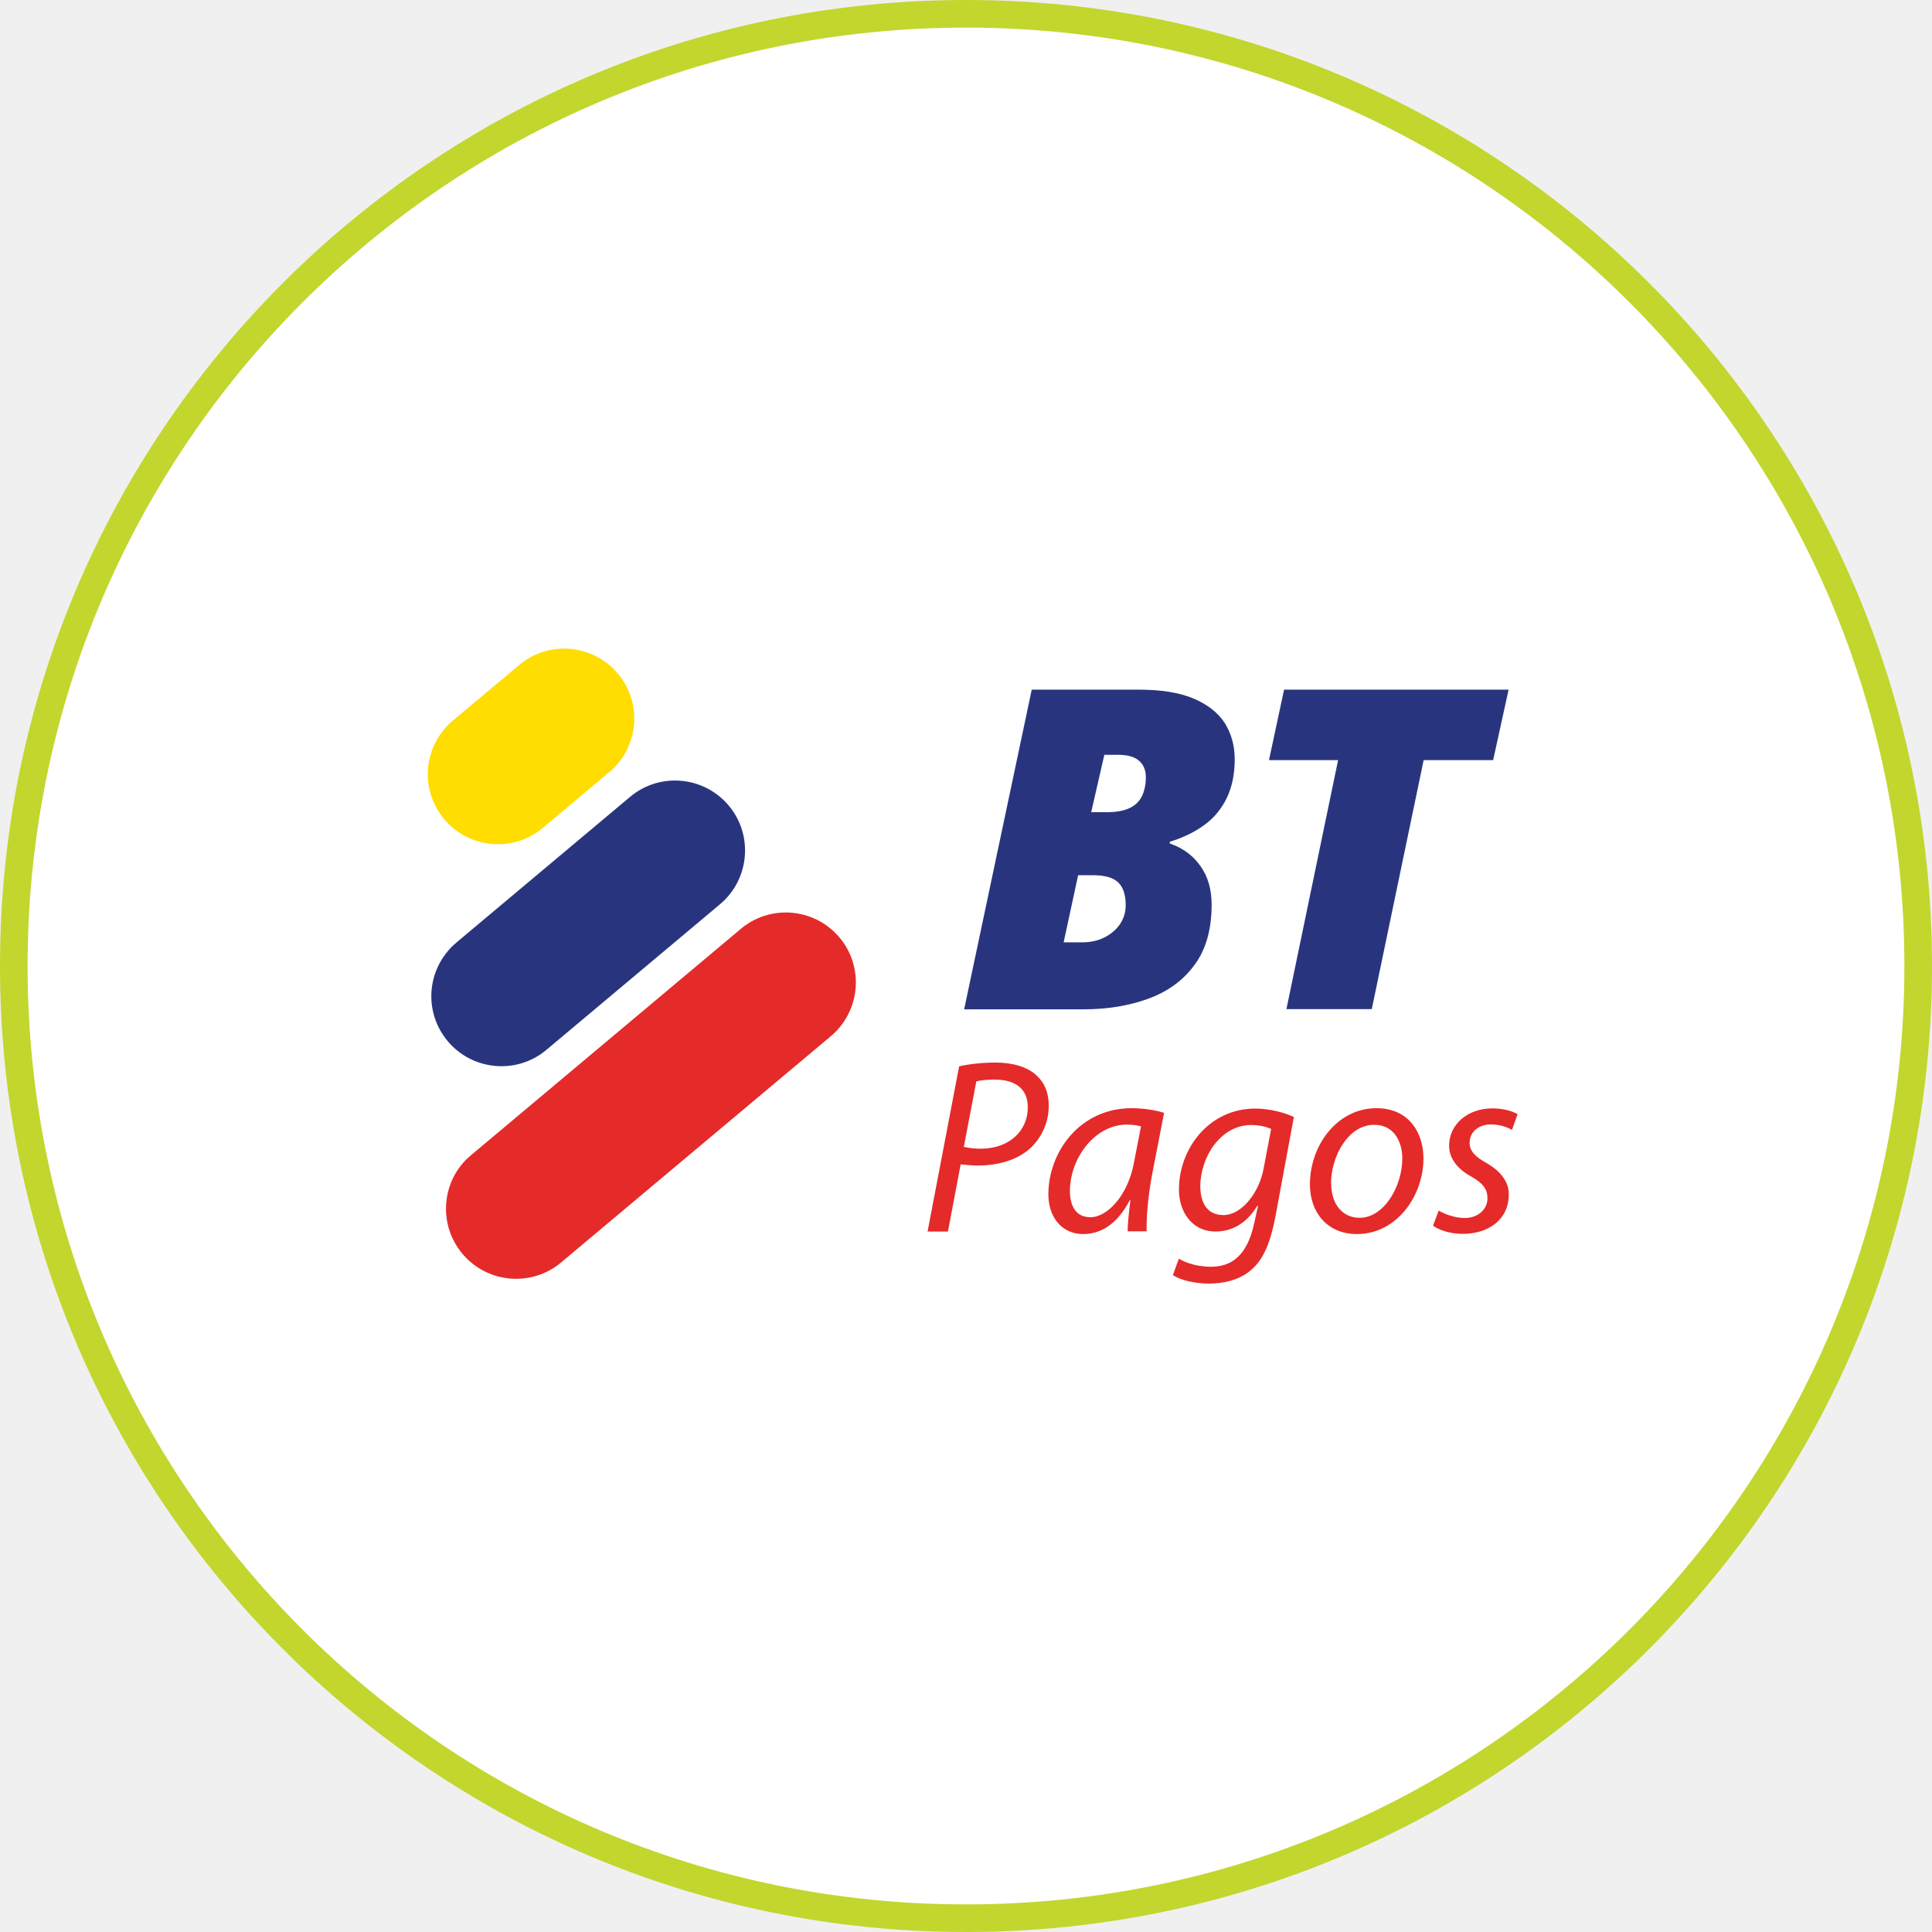
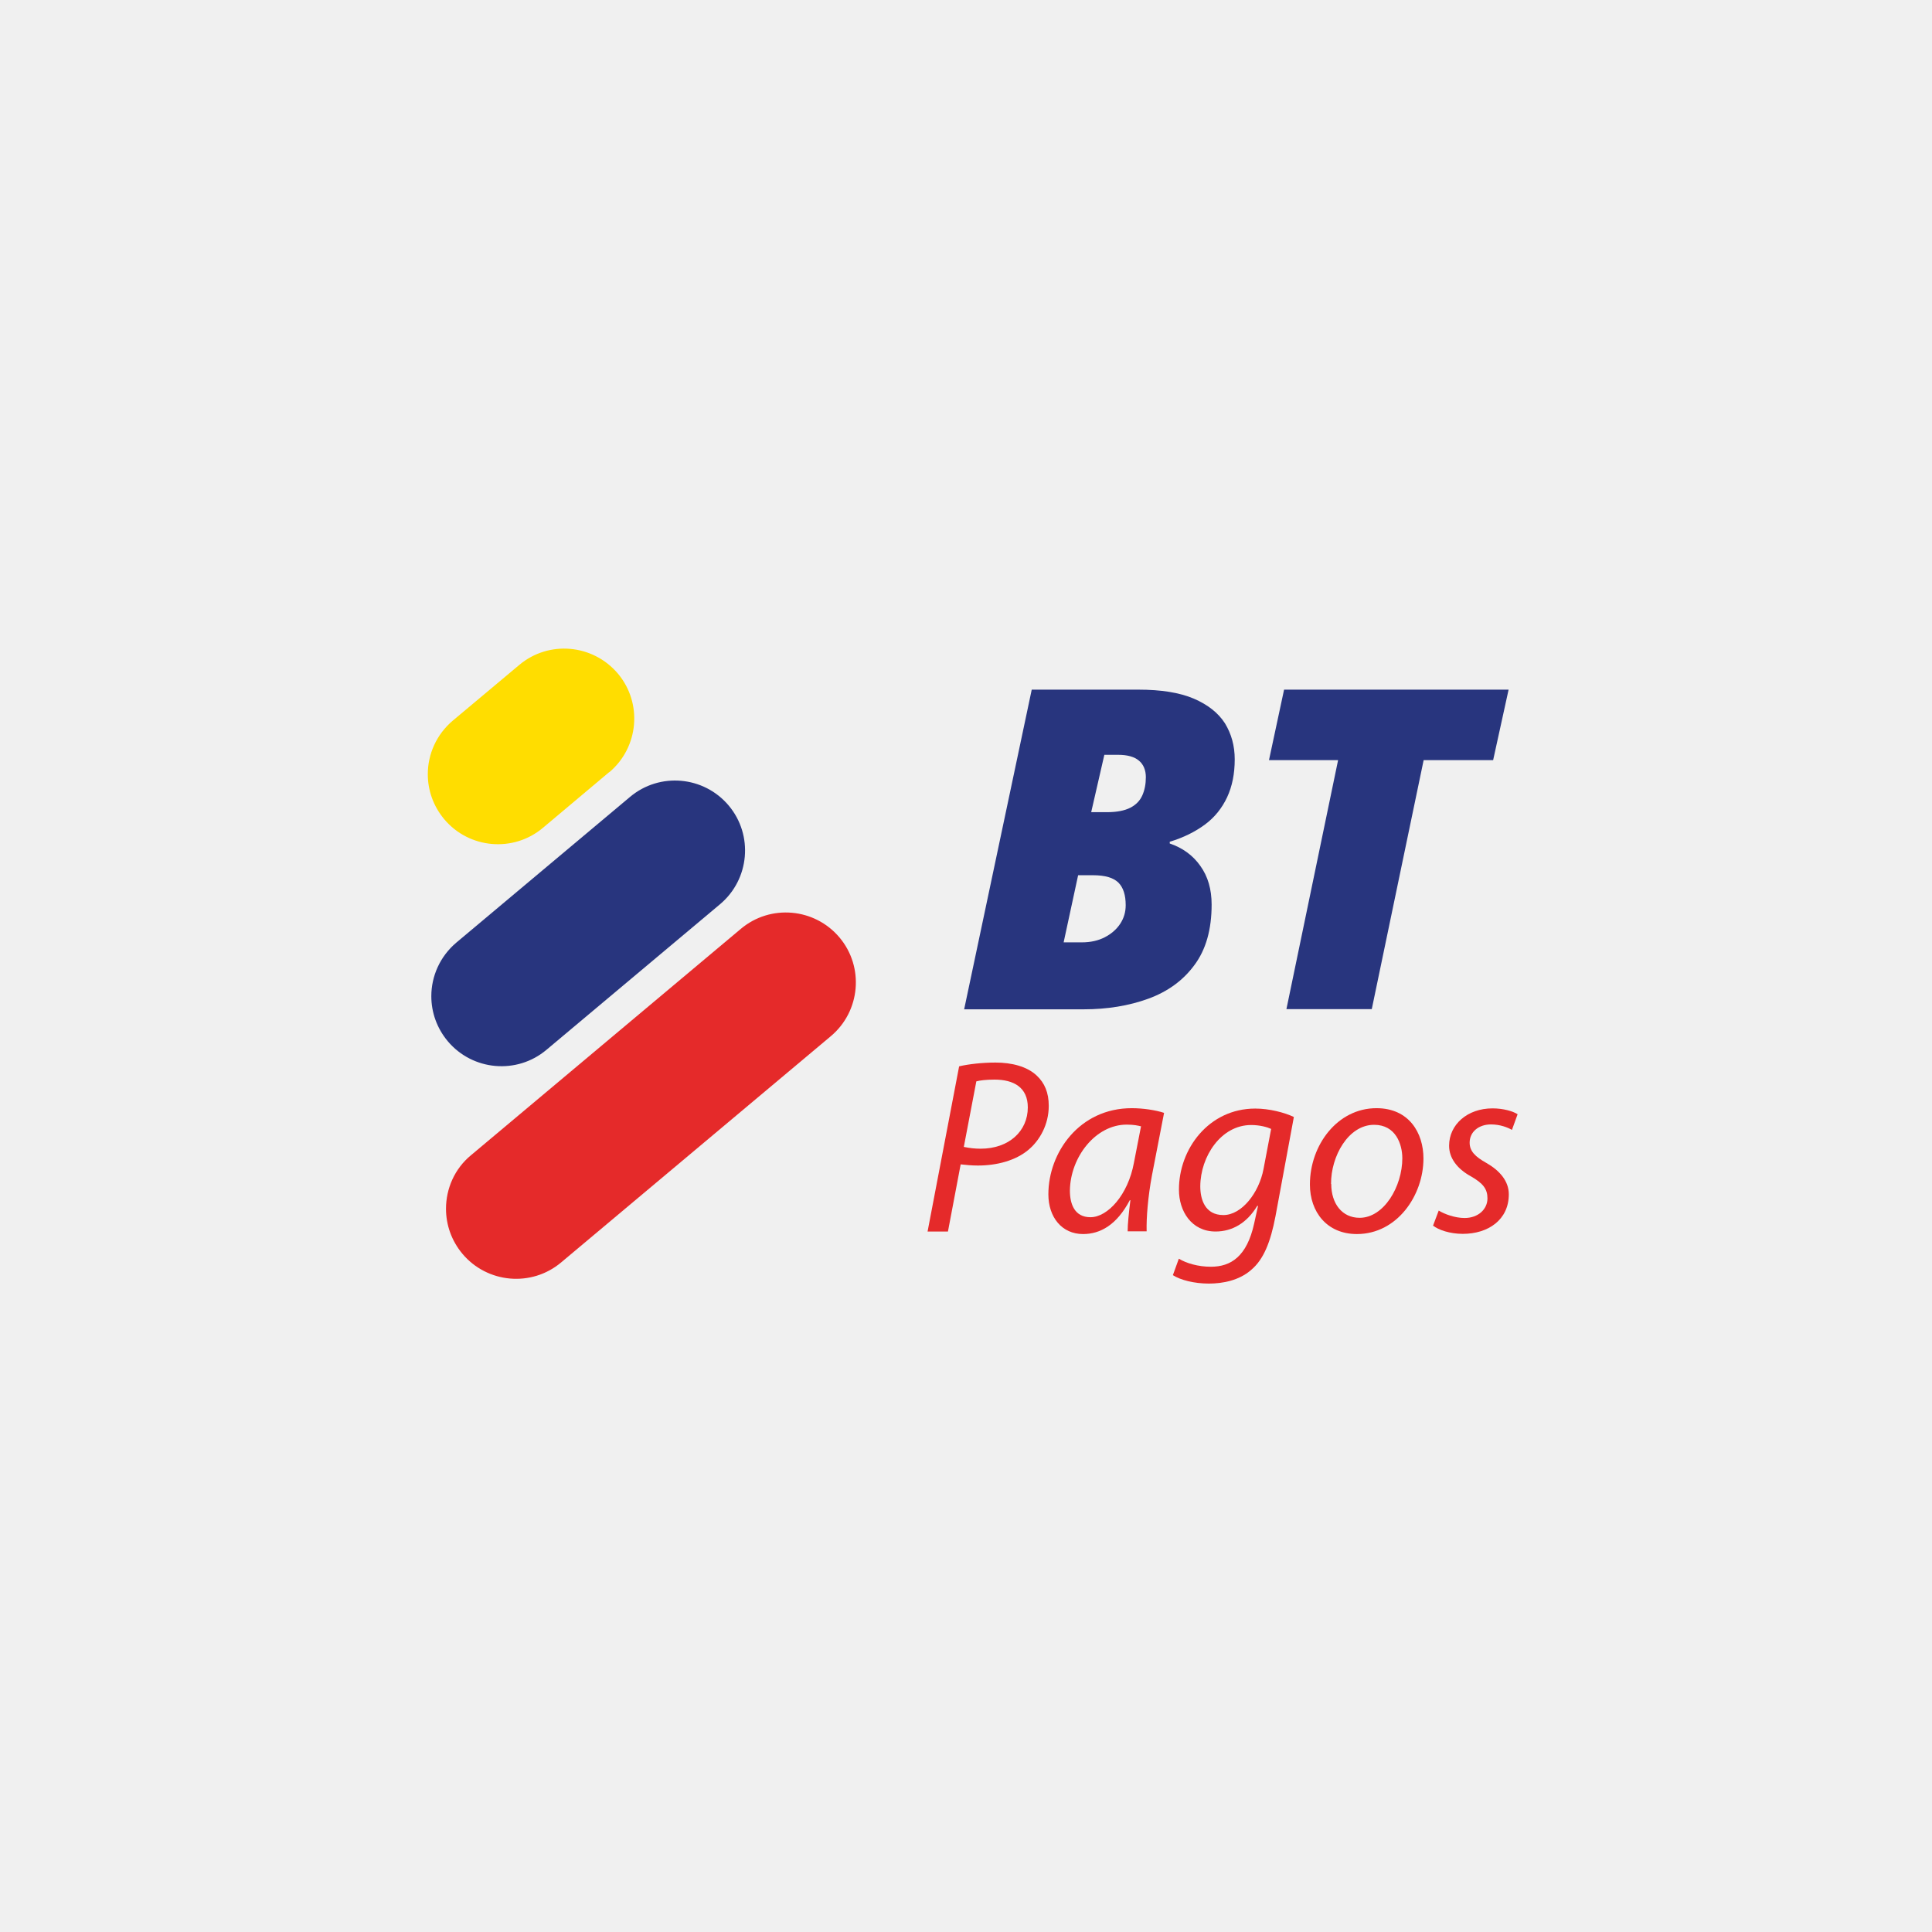
<svg xmlns="http://www.w3.org/2000/svg" width="140" height="140" viewBox="0 0 140 140" fill="none">
-   <circle cx="70" cy="70" r="69" fill="white" stroke="#C2D62E" stroke-width="2" />
  <path d="M69.869 73.125L74.763 49.974H82.48C84.139 49.974 85.473 50.186 86.508 50.626C87.53 51.066 88.282 51.662 88.764 52.413C89.232 53.179 89.473 54.045 89.473 55.024C89.473 56.073 89.289 56.981 88.92 57.776C88.551 58.556 88.026 59.223 87.317 59.748C86.608 60.272 85.757 60.698 84.764 60.996V61.123C85.686 61.436 86.438 61.975 86.977 62.741C87.53 63.507 87.799 64.443 87.799 65.549C87.799 67.351 87.388 68.812 86.551 69.933C85.728 71.053 84.608 71.862 83.203 72.373C81.799 72.883 80.238 73.139 78.522 73.139H69.854L69.869 73.125ZM77.089 68.287H78.394C79.032 68.287 79.586 68.16 80.054 67.918C80.522 67.677 80.905 67.351 81.175 66.94C81.444 66.528 81.572 66.088 81.572 65.592C81.572 64.868 81.401 64.315 81.047 63.961C80.692 63.606 80.082 63.422 79.203 63.422H78.125L77.075 68.287H77.089ZM79.075 58.854H80.21C80.933 58.854 81.501 58.74 81.912 58.528C82.324 58.315 82.607 58.017 82.778 57.634C82.948 57.251 83.033 56.811 83.033 56.315C83.033 55.818 82.863 55.392 82.536 55.123C82.21 54.839 81.699 54.697 81.019 54.697H80.025L79.075 58.84V58.854Z" fill="#28357E" />
  <path d="M93.219 73.125L96.964 55.08H91.956L93.049 49.974H109.319L108.199 55.08H103.163L99.404 73.125H93.219Z" fill="#28357E" />
  <path d="M60.209 75.082L40.661 91.481C38.519 93.283 35.313 92.999 33.511 90.857C32.717 89.906 32.319 88.757 32.319 87.594C32.319 86.147 32.929 84.7 34.135 83.707L53.683 67.309C55.825 65.507 59.031 65.791 60.833 67.933C62.634 70.075 62.35 73.281 60.209 75.082Z" fill="#E52A2A" />
  <path d="M52.179 65.521L39.597 76.075C37.455 77.877 34.249 77.593 32.447 75.451C31.653 74.501 31.255 73.352 31.255 72.188C31.255 70.741 31.88 69.309 33.071 68.301L45.654 57.747C47.796 55.946 51.002 56.229 52.803 58.371C54.605 60.513 54.321 63.719 52.179 65.521Z" fill="#28357E" />
  <path d="M44.15 55.946L39.341 59.989C37.199 61.79 33.993 61.507 32.192 59.365C31.397 58.414 31 57.265 31 56.102C31 54.655 31.624 53.222 32.816 52.215L37.625 48.186C39.767 46.385 42.959 46.669 44.774 48.81C46.576 50.953 46.292 54.158 44.15 55.96" fill="#FFDD00" />
  <path d="M69.514 77.267C70.195 77.111 71.16 76.997 72.139 76.997C73.316 76.997 74.423 77.281 75.118 77.934C75.699 78.473 75.997 79.182 75.997 80.132C75.997 81.508 75.331 82.643 74.536 83.31C73.6 84.105 72.224 84.459 70.862 84.459C70.408 84.459 69.997 84.417 69.614 84.374L68.692 89.24H67.216L69.5 77.281L69.514 77.267ZM69.855 83.112C70.28 83.197 70.635 83.239 71.061 83.239C73.118 83.239 74.479 81.962 74.479 80.246C74.479 78.799 73.458 78.232 72.068 78.232C71.472 78.232 71.018 78.288 70.749 78.359L69.841 83.112H69.855Z" fill="#E52A2A" />
  <path d="M81.714 89.225C81.714 88.701 81.799 87.878 81.913 86.97H81.87C80.92 88.772 79.728 89.424 78.48 89.424C76.948 89.424 75.969 88.204 75.969 86.544C75.969 83.523 78.21 80.303 82.012 80.303C82.835 80.303 83.757 80.445 84.353 80.643L83.473 85.183C83.189 86.701 83.062 88.247 83.09 89.225H81.7H81.714ZM82.693 81.622C82.48 81.565 82.154 81.494 81.643 81.494C79.388 81.494 77.558 83.849 77.529 86.275C77.529 87.254 77.87 88.204 79.019 88.204C80.267 88.204 81.742 86.587 82.168 84.26L82.679 81.636L82.693 81.622Z" fill="#E52A2A" />
  <path d="M85.431 91.212C85.956 91.538 86.821 91.793 87.743 91.793C89.204 91.793 90.353 91.041 90.878 88.672L91.162 87.381H91.105C90.353 88.63 89.289 89.24 88.084 89.24C86.339 89.24 85.431 87.764 85.431 86.218C85.417 83.267 87.587 80.331 90.963 80.331C91.97 80.331 93.077 80.615 93.758 80.941L92.424 88.147C92.07 89.992 91.573 91.268 90.651 92.034C89.786 92.786 88.608 93.013 87.601 93.013C86.537 93.013 85.544 92.758 84.991 92.403L85.417 91.226L85.431 91.212ZM92.112 81.806C91.843 81.679 91.304 81.523 90.665 81.523C88.481 81.523 86.991 83.792 86.977 85.963C86.977 86.913 87.317 88.048 88.651 88.048C89.984 88.048 91.233 86.431 91.559 84.714L92.112 81.806Z" fill="#E52A2A" />
  <path d="M103.149 83.948C103.149 86.63 101.234 89.424 98.326 89.424C96.141 89.424 94.921 87.807 94.921 85.835C94.921 82.97 96.921 80.303 99.744 80.303C102.099 80.303 103.149 82.09 103.149 83.948ZM96.467 85.793C96.467 87.211 97.247 88.247 98.524 88.247C100.283 88.247 101.617 85.977 101.617 83.934C101.617 82.927 101.149 81.508 99.574 81.508C97.701 81.508 96.439 83.792 96.453 85.793H96.467Z" fill="#E52A2A" />
  <path d="M104.255 87.722C104.666 87.977 105.432 88.261 106.128 88.261C107.135 88.261 107.787 87.608 107.787 86.842C107.787 86.161 107.475 85.75 106.582 85.239C105.574 84.686 105.007 83.906 105.007 83.026C105.007 81.494 106.326 80.317 108.156 80.317C108.951 80.317 109.646 80.53 109.972 80.742L109.561 81.877C109.248 81.693 108.695 81.48 108.043 81.48C107.135 81.48 106.496 82.033 106.496 82.799C106.496 83.423 106.908 83.821 107.688 84.26C108.667 84.814 109.334 85.58 109.334 86.544C109.334 88.388 107.844 89.41 106 89.41C105.064 89.41 104.241 89.126 103.844 88.814L104.255 87.722Z" fill="#E52A2A" />
</svg>
